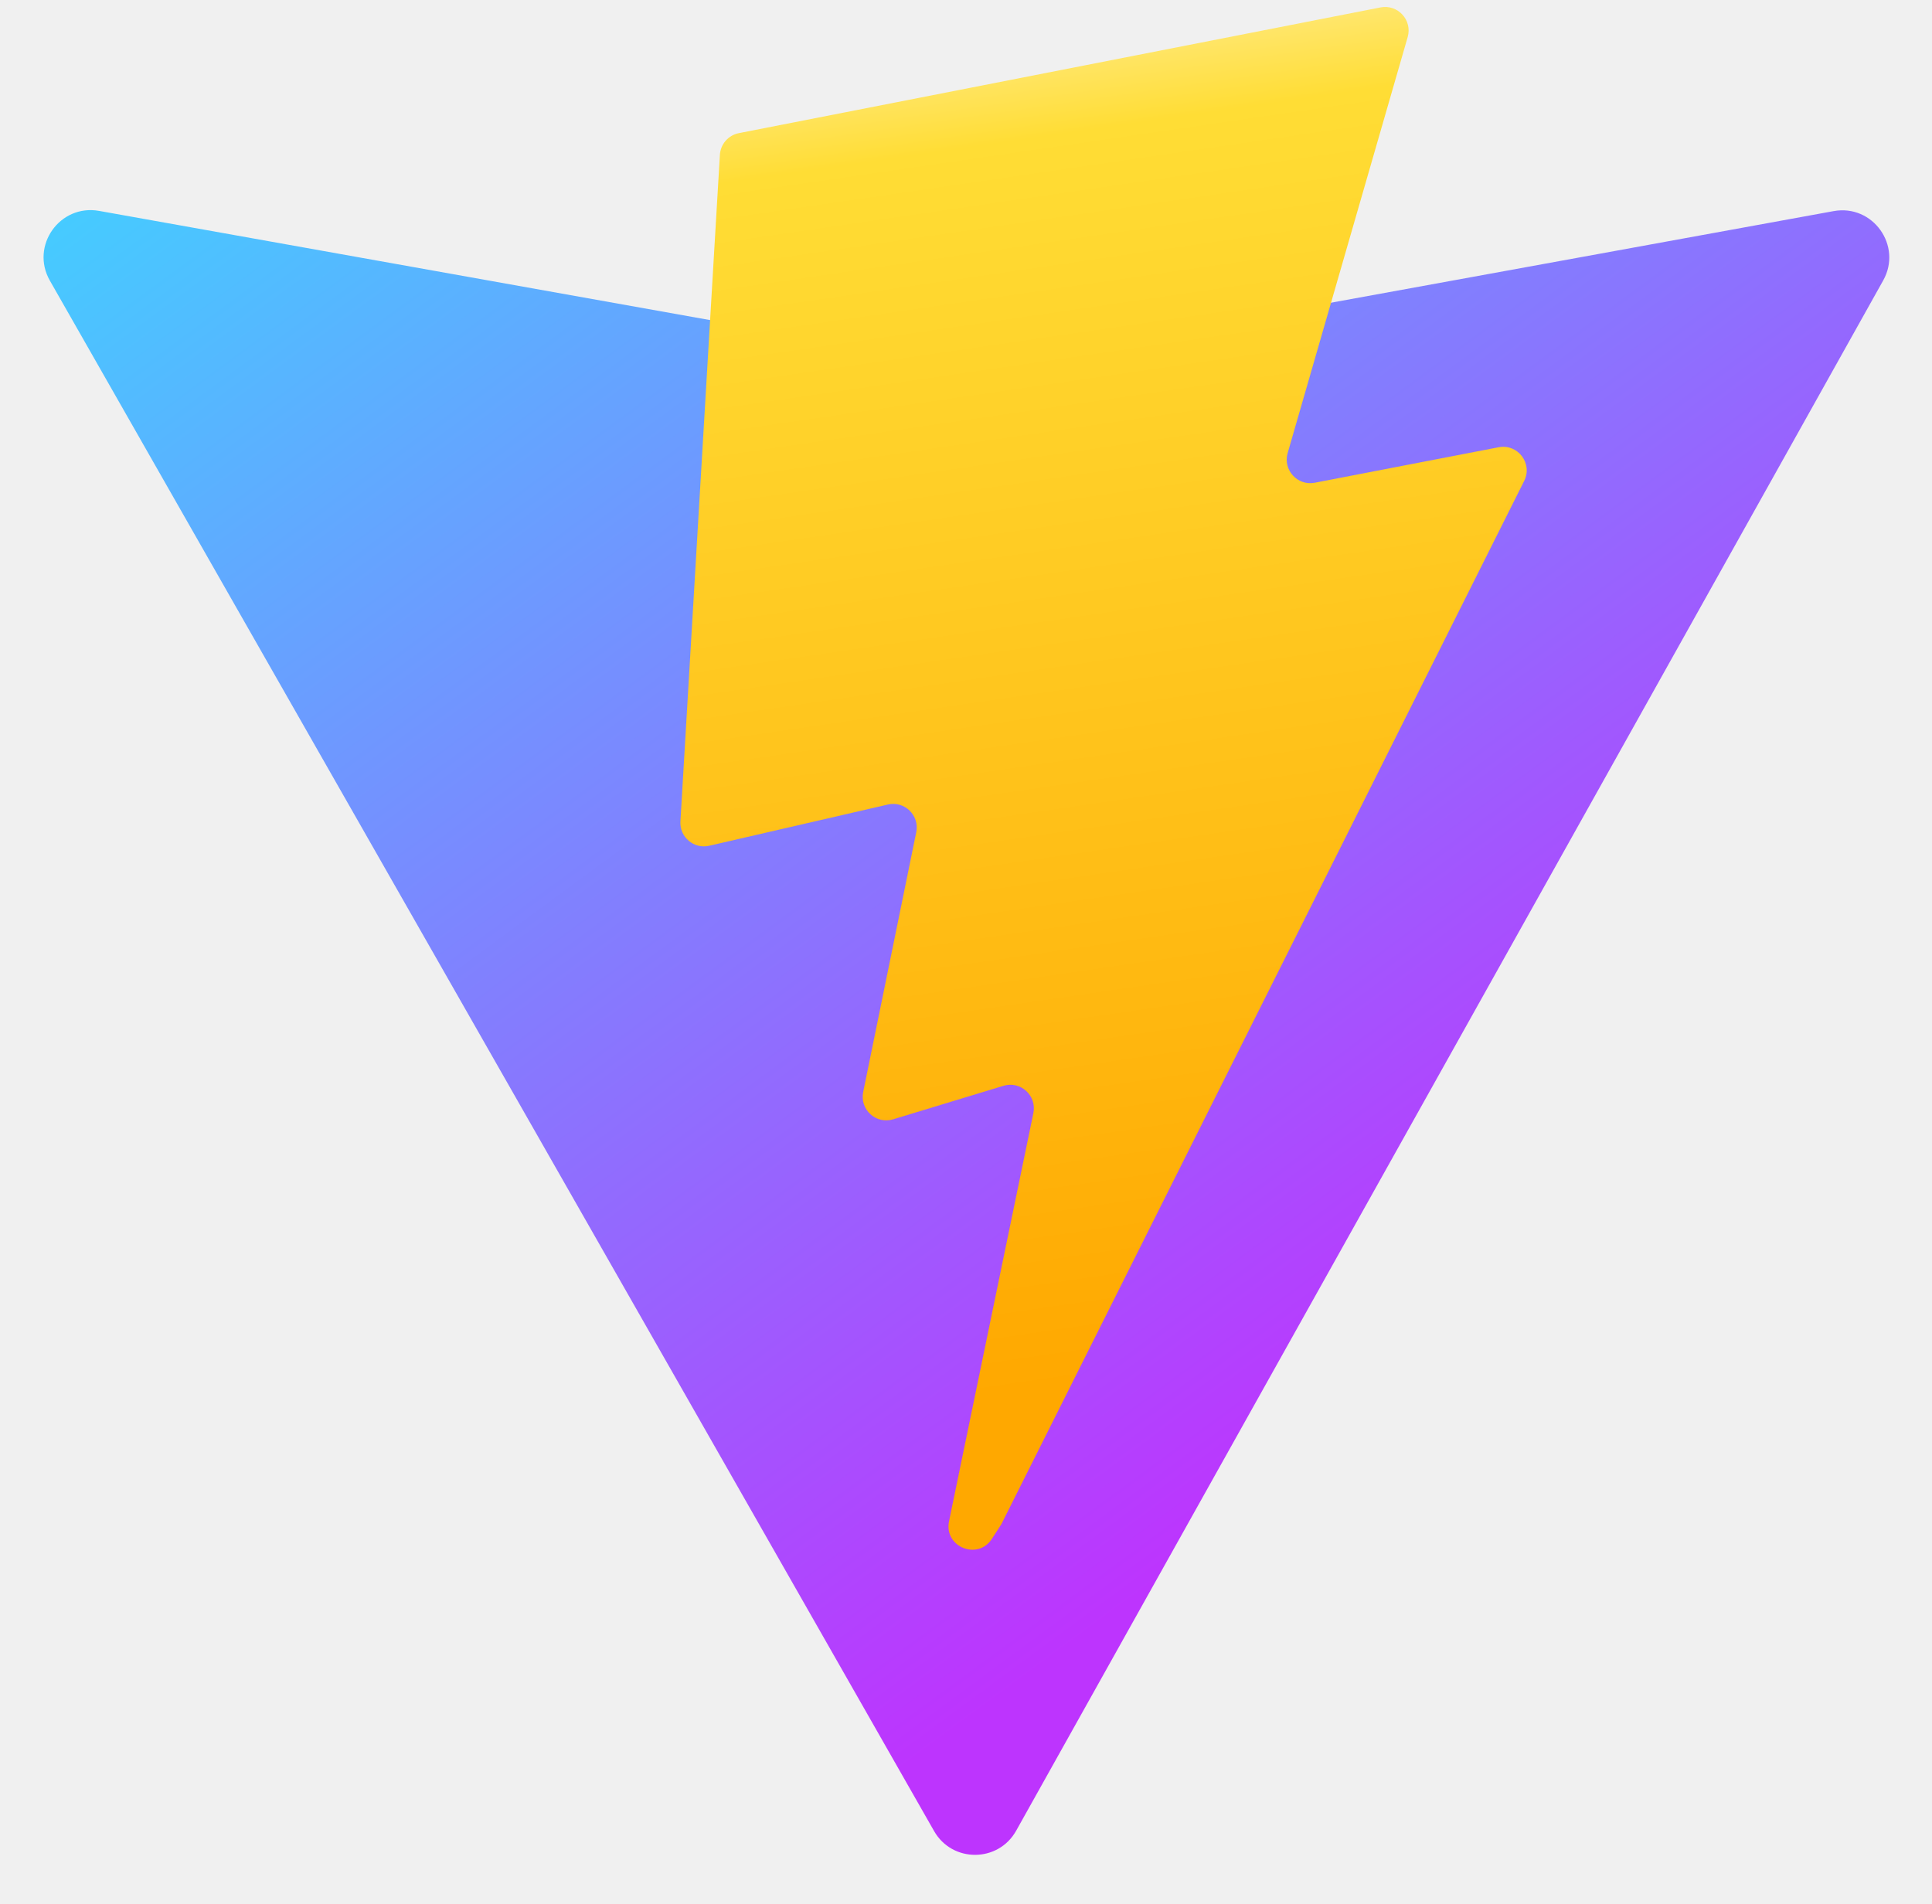
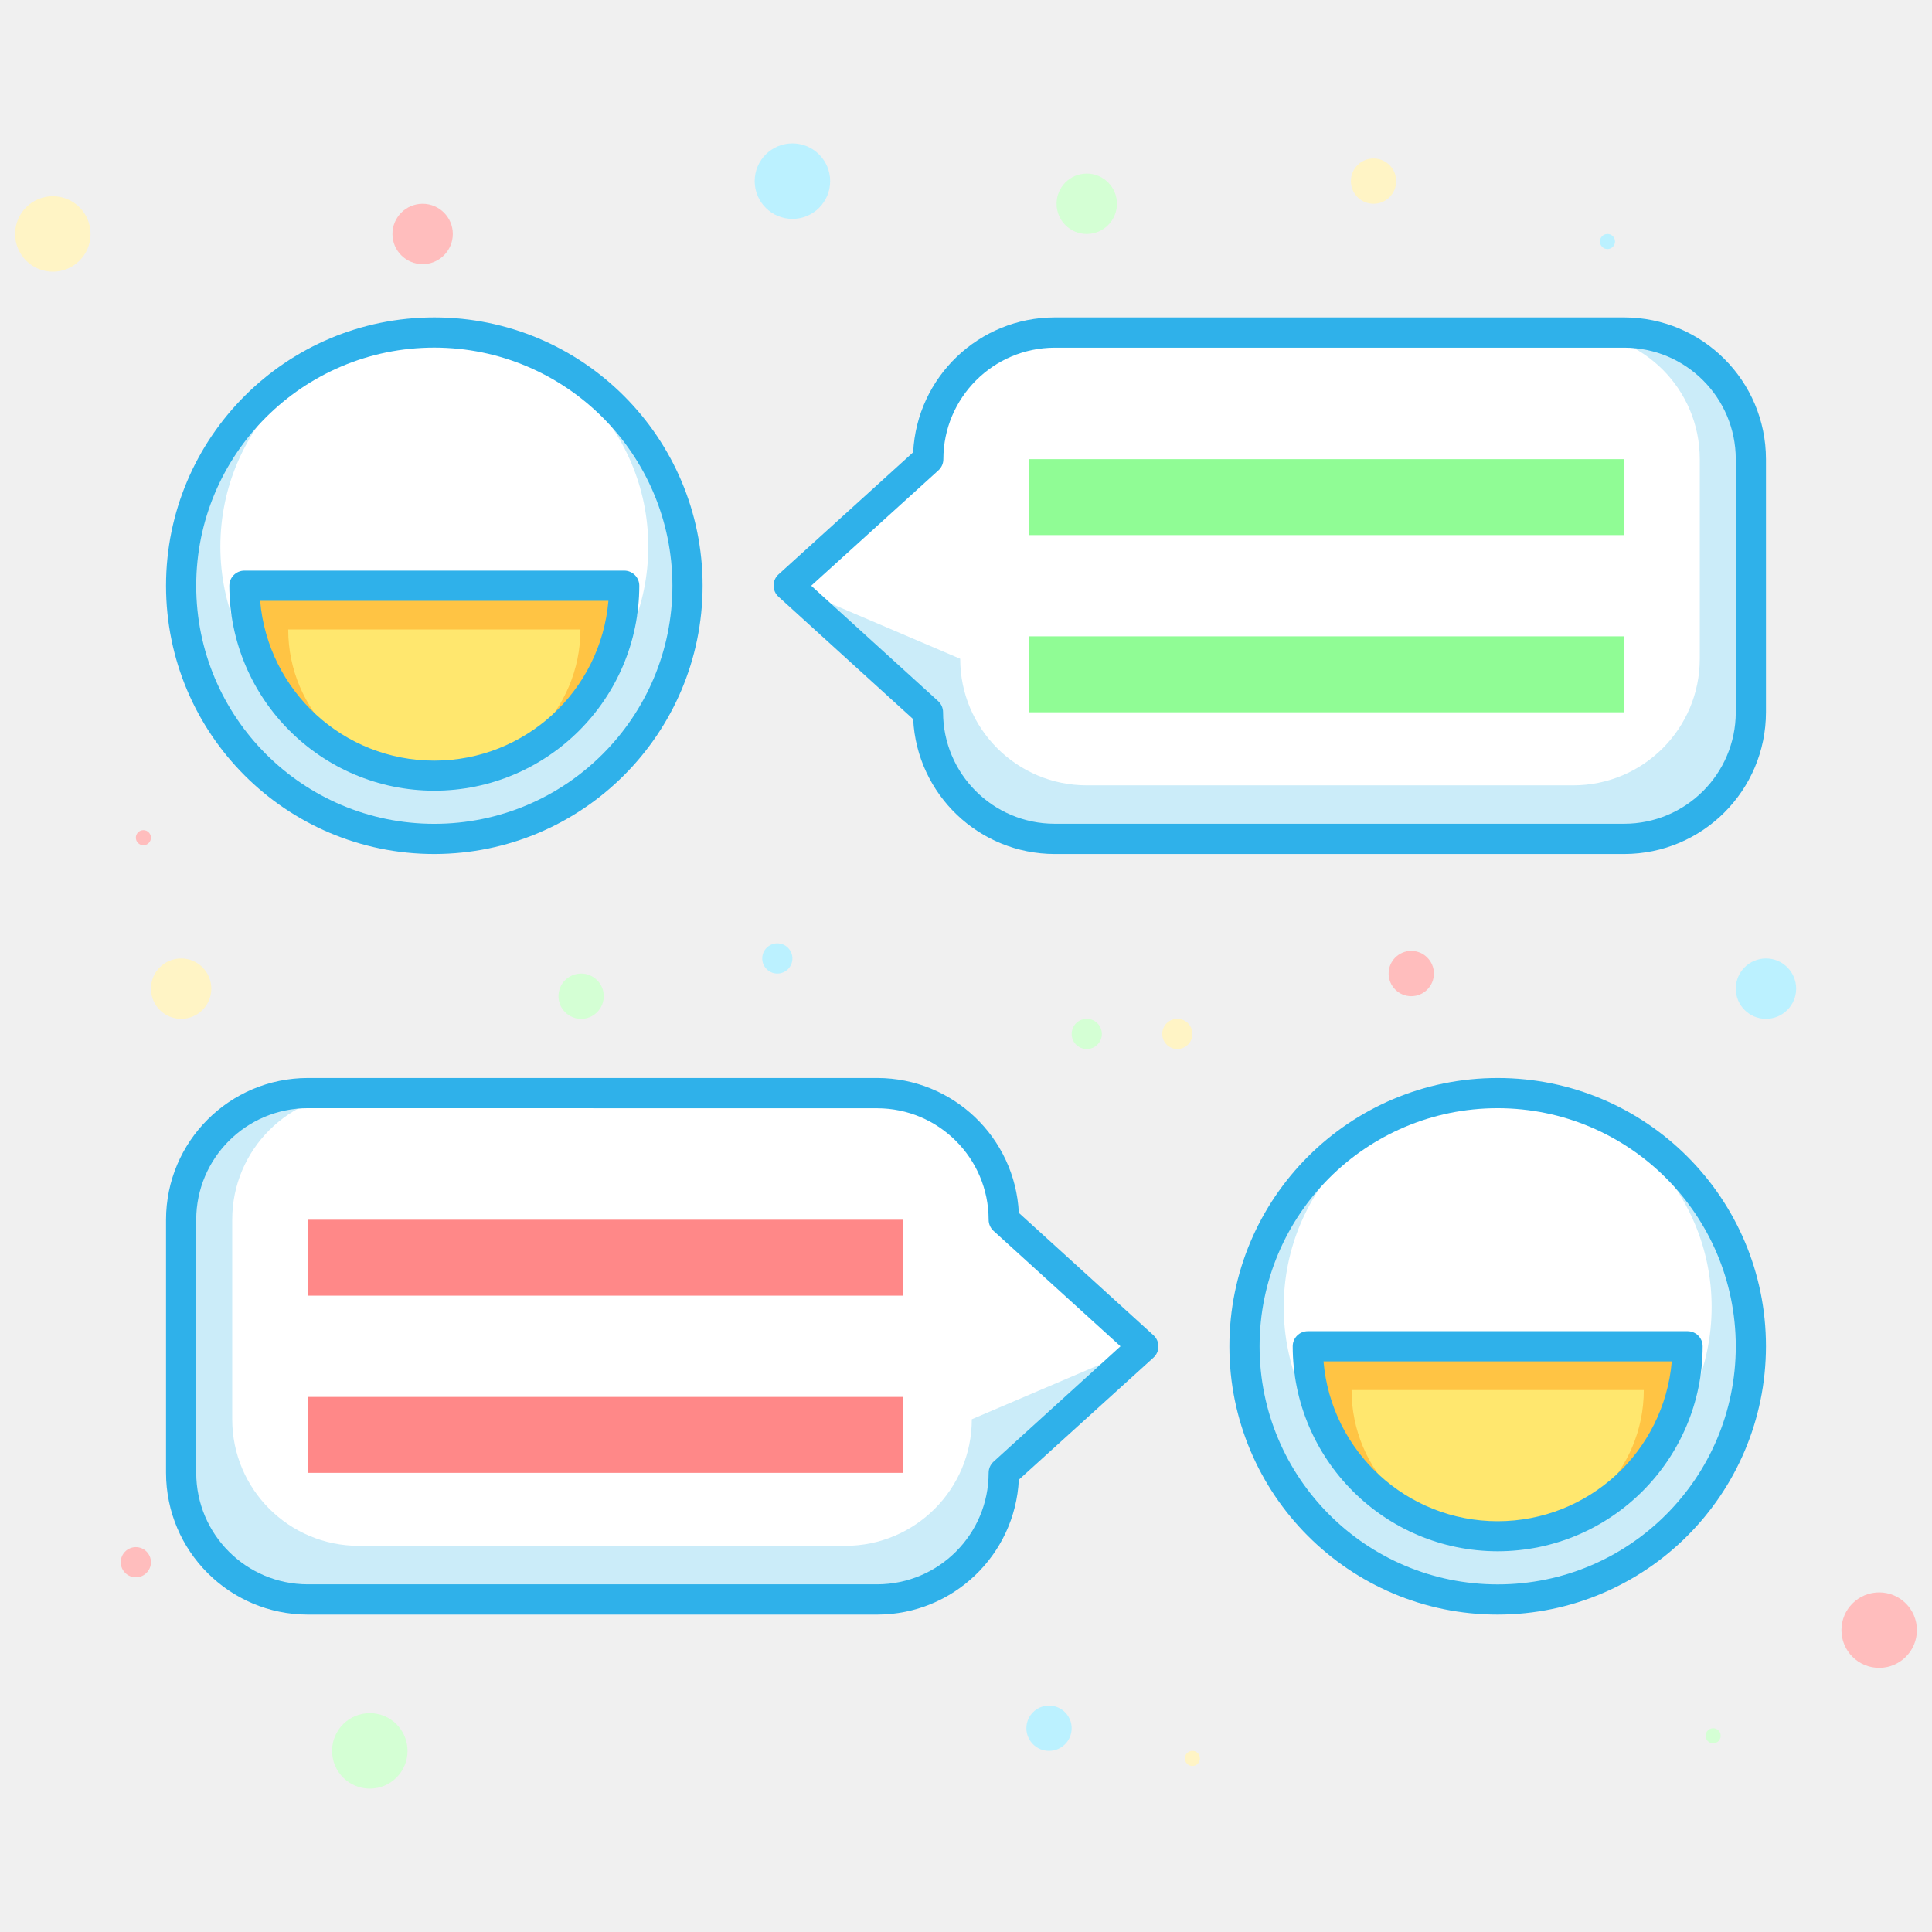
- <svg xmlns="http://www.w3.org/2000/svg" width="410" height="404" viewBox="0 0 410 404" fill="none">
-   <path d="M399.641 59.525L215.643 388.545C211.844 395.338 202.084 395.378 198.228 388.618L10.582 59.556C6.381 52.19 12.68 43.267 21.028 44.759L205.223 77.682C206.398 77.892 207.601 77.89 208.776 77.676L389.119 44.806C397.439 43.289 403.768 52.143 399.641 59.525Z" fill="url(#paint0_linear)" />
-   <path d="M292.965 1.574L156.801 28.255C154.563 28.694 152.906 30.59 152.771 32.866L144.395 174.33C144.198 177.662 147.258 180.248 150.51 179.498L188.42 170.749C191.967 169.931 195.172 173.055 194.443 176.622L183.18 231.775C182.422 235.487 185.907 238.661 189.532 237.56L212.947 230.446C216.577 229.344 220.065 232.527 219.297 236.242L201.398 322.875C200.278 328.294 207.486 331.249 210.492 326.603L212.5 323.5L323.454 102.072C325.312 98.365 322.108 94.137 318.036 94.923L279.014 102.454C275.347 103.161 272.227 99.746 273.262 96.158L298.731 7.867C299.767 4.273 296.636 0.855 292.965 1.574Z" fill="url(#paint1_linear)" />
+ <svg xmlns="http://www.w3.org/2000/svg" t="1660622766709" class="icon" viewBox="0 0 1024 1024" version="1.1" p-id="4185" width="200" height="200">
  <defs>
-     <linearGradient id="paint0_linear" x1="6" y1="33" x2="235" y2="344" gradientUnits="userSpaceOnUse">
-       <stop stop-color="#41D1FF" />
-       <stop offset="1" stop-color="#BD34FE" />
-     </linearGradient>
-     <linearGradient id="paint1_linear" x1="194.651" y1="8.818" x2="236.076" y2="292.989" gradientUnits="userSpaceOnUse">
-       <stop stop-color="#FFEA83" />
-       <stop offset="0.083" stop-color="#FFDD35" />
-       <stop offset="1" stop-color="#FFA800" />
-     </linearGradient>
+     <style type="text/css">@font-face { font-family: feedback-iconfont; src: url("//at.alicdn.com/t/font_1031158_u69w8yhxdu.woff2?t=1630033759944") format("woff2"), url("//at.alicdn.com/t/font_1031158_u69w8yhxdu.woff?t=1630033759944") format("woff"), url("//at.alicdn.com/t/font_1031158_u69w8yhxdu.ttf?t=1630033759944") format("truetype"); }
+ </style>
  </defs>
+   <path d="M196 928m-20 0a20 20 0 1 0 40 0 20 20 0 1 0-40 0Z" fill="#D4FFD4" p-id="4186" />
+   <path d="M576 108m-16 0a16 16 0 1 0 32 0 16 16 0 1 0-32 0Z" fill="#D4FFD4" p-id="4187" />
+   <path d="M308 528m-12 0a12 12 0 1 0 24 0 12 12 0 1 0-24 0Z" fill="#D4FFD4" p-id="4188" />
+   <path d="M576 548m-8 0a8 8 0 1 0 16 0 8 8 0 1 0-16 0Z" fill="#D4FFD4" p-id="4189" />
+   <path d="M908 920m-4 0a4 4 0 1 0 8 0 4 4 0 1 0-8 0Z" fill="#D4FFD4" p-id="4190" />
+   <path d="M996 864m-20 0a20 20 0 1 0 40 0 20 20 0 1 0-40 0Z" fill="#FFBDBD" p-id="4191" />
+   <path d="M224 124m-16 0a16 16 0 1 0 32 0 16 16 0 1 0-32 0Z" fill="#FFBDBD" p-id="4192" />
+   <path d="M748 516m-12 0a12 12 0 1 0 24 0 12 12 0 1 0-24 0Z" fill="#FFBDBD" p-id="4193" />
+   <path d="M72 828m-8 0a8 8 0 1 0 16 0 8 8 0 1 0-16 0Z" fill="#FFBDBD" p-id="4194" />
+   <path d="M76 444m-4 0a4 4 0 1 0 8 0 4 4 0 1 0-8 0Z" fill="#FFBDBD" p-id="4195" />
+   <path d="M420 96m-20 0a20 20 0 1 0 40 0 20 20 0 1 0-40 0Z" fill="#BBF1FF" p-id="4196" />
+   <path d="M936 524m-16 0a16 16 0 1 0 32 0 16 16 0 1 0-32 0Z" fill="#BBF1FF" p-id="4197" />
+   <path d="M556 916m-12 0a12 12 0 1 0 24 0 12 12 0 1 0-24 0Z" fill="#BBF1FF" p-id="4198" />
+   <path d="M412 508m-8 0a8 8 0 1 0 16 0 8 8 0 1 0-16 0Z" fill="#BBF1FF" p-id="4199" />
+   <path d="M852 128m-4 0a4 4 0 1 0 8 0 4 4 0 1 0-8 0Z" fill="#BBF1FF" p-id="4200" />
+   <path d="M28 124m-20 0a20 20 0 1 0 40 0 20 20 0 1 0-40 0Z" fill="#FFF4C5" p-id="4201" />
+   <path d="M96 524m-16 0a16 16 0 1 0 32 0 16 16 0 1 0-32 0Z" fill="#FFF4C5" p-id="4202" />
+   <path d="M728 96m-12 0a12 12 0 1 0 24 0 12 12 0 1 0-24 0Z" fill="#FFF4C5" p-id="4203" />
+   <path d="M624 548m-8 0a8 8 0 1 0 16 0 8 8 0 1 0-16 0Z" fill="#FFF4C5" p-id="4204" />
+   <path d="M632 932m-4 0a4 4 0 1 0 8 0 4 4 0 1 0-8 0Z" fill="#FFF4C5" p-id="4205" />
+   <path d="M230.2 310.44m-134.2 0a134.2 134.2 0 1 0 268.4 0 134.2 134.2 0 1 0-268.4 0Z" fill="#CBECF9" p-id="4206" />
+   <path d="M230.2 289.68m-113.4 0a113.4 113.4 0 1 0 226.8 0 113.4 113.4 0 1 0-226.8 0Z" fill="#FFFFFF" p-id="4207" />
+   <path d="M230.2 452.64A142.2 142.2 0 1 1 372.4 310.44a142.36 142.36 0 0 1-142.2 142.2z m0-268.4A126.2 126.2 0 1 0 356.4 310.44a126.32 126.32 0 0 0-126.2-126.2z" fill="#2FB1EA" p-id="4208" />
+   <path d="M129.56 310.44a100.64 100.64 0 0 0 201.28 0z" fill="#FFC444" p-id="4209" />
+   <path d="M152.76 333.64a77.44 77.44 0 0 0 154.88 0z" fill="#FFE76E" p-id="4210" />
+   <path d="M230.2 419.08a108.76 108.76 0 0 1-108.64-108.64 8 8 0 0 1 8-8h201.28a8 8 0 0 1 8 8 108.76 108.76 0 0 1-108.64 108.64zM137.88 318.44a92.64 92.64 0 0 0 184.6 0z" fill="#2FB1EA" p-id="4211" />
+   <path d="M793.8 713.56m-134.2 0a134.2 134.2 0 1 0 268.4 0 134.2 134.2 0 1 0-268.4 0Z" fill="#CBECF9" p-id="4212" />
+   <path d="M793.8 692.76m-113.4 0a113.4 113.4 0 1 0 226.8 0 113.4 113.4 0 1 0-226.8 0Z" fill="#FFFFFF" p-id="4213" />
+   <path d="M793.8 855.76A142.2 142.2 0 1 1 936 713.56a142.36 142.36 0 0 1-142.2 142.2z m0-268.4A126.2 126.2 0 1 0 920 713.56a126.32 126.32 0 0 0-126.2-126.2z" fill="#2FB1EA" p-id="4214" />
+   <path d="M693.16 713.56a100.64 100.64 0 0 0 201.28 0z" fill="#FFC444" p-id="4215" />
+   <path d="M716.36 736.76a77.44 77.44 0 0 0 154.88 0z" fill="#FFE76E" p-id="4216" />
+   <path d="M793.8 822.2a108.76 108.76 0 0 1-108.64-108.64 8 8 0 0 1 8-8h201.28a8 8 0 0 1 8 8 108.76 108.76 0 0 1-108.64 108.64z m-92.32-100.64a92.64 92.64 0 0 0 184.6 0z" fill="#2FB1EA" p-id="4217" />
+   <path d="M928 243.36v134.2a67.08 67.08 0 0 1-67.08 67.08h-301.96A67.08 67.08 0 0 1 492 377.56l-73.92-67.12L492 243.36a67.08 67.08 0 0 1 67.08-67.08h301.92A67.08 67.08 0 0 1 928 243.36z" fill="#CBECF9" p-id="4218" />
+   <path d="M900.92 243.36v105.8a67.08 67.08 0 0 1-67.08 67.08H576a67.08 67.08 0 0 1-67.08-67.08l-90.68-38.72L492 243.36a67.08 67.08 0 0 1 67.08-67.08h274.88a67.08 67.08 0 0 1 66.96 67.08z" fill="#FFFFFF" p-id="4219" />
+   <path d="M860.92 452.64h-301.96A75.2 75.2 0 0 1 484 381.16l-71.28-64.8a8 8 0 0 1 0-12L484 239.72a75.2 75.2 0 0 1 75-71.48h301.92A75.2 75.2 0 0 1 936 243.36v134.2a75.2 75.2 0 0 1-75.08 75.08zM429.96 310.44l67.28 61.16a8 8 0 0 1 2.6 5.92 59.16 59.16 0 0 0 59.08 59.08h301.92A59.16 59.16 0 0 0 920 377.56V243.36a59.16 59.16 0 0 0-59.08-59.08h-301.96A59.16 59.16 0 0 0 500 243.36a8 8 0 0 1-2.6 5.92z" fill="#2FB1EA" p-id="4220" />
+   <path d="M545.56 243.36l315.36 0 0 40.24-315.36 0 0-40.24Z" fill="#90FC95" p-id="4221" />
+   <path d="M545.56 337.28l315.36 0 0 40.24-315.36 0 0-40.24Z" fill="#90FC95" p-id="4222" />
+   <path d="M96 646.44v134.2a67.08 67.08 0 0 0 67.08 67.08h301.92A67.08 67.08 0 0 0 532 780.64l73.8-67.08L532 646.44a67.08 67.08 0 0 0-67.08-67.08H163.08A67.08 67.08 0 0 0 96 646.44z" fill="#CBECF9" p-id="4223" />
+   <path d="M123.08 646.44v105.8a67.08 67.08 0 0 0 67.08 67.08H448a67.08 67.08 0 0 0 67.08-67.08l90.68-38.72L532 646.44a67.08 67.08 0 0 0-67.08-67.08H190.16a67.08 67.08 0 0 0-67.08 67.08z" fill="#FFFFFF" p-id="4224" />
+   <path d="M465.04 855.76H163.08A75.2 75.2 0 0 1 88 780.64v-134.2a75.2 75.2 0 0 1 75.08-75.08h301.92A75.2 75.2 0 0 1 540 642.84l71.28 64.8a8 8 0 0 1 0 12L540 784.28a75.2 75.2 0 0 1-74.96 71.48z m-301.92-268.4A59.16 59.16 0 0 0 104 646.44v134.2a59.16 59.16 0 0 0 59.08 59.08h301.92A59.16 59.16 0 0 0 524 780.64a8 8 0 0 1 2.6-5.92l67.28-61.16-67.28-61.16a8 8 0 0 1-2.6-5.92 59.16 59.16 0 0 0-59.08-59.08z" fill="#2FB1EA" p-id="4225" />
+   <path d="M478.48 686.72l-315.36 0 0-40.24 315.36 0 0 40.24Z" fill="#FF8888" p-id="4226" />
+   <path d="M478.48 780.64l-315.36 0 0-40.24 315.36 0 0 40.24Z" fill="#FF8888" p-id="4227" />
</svg>
